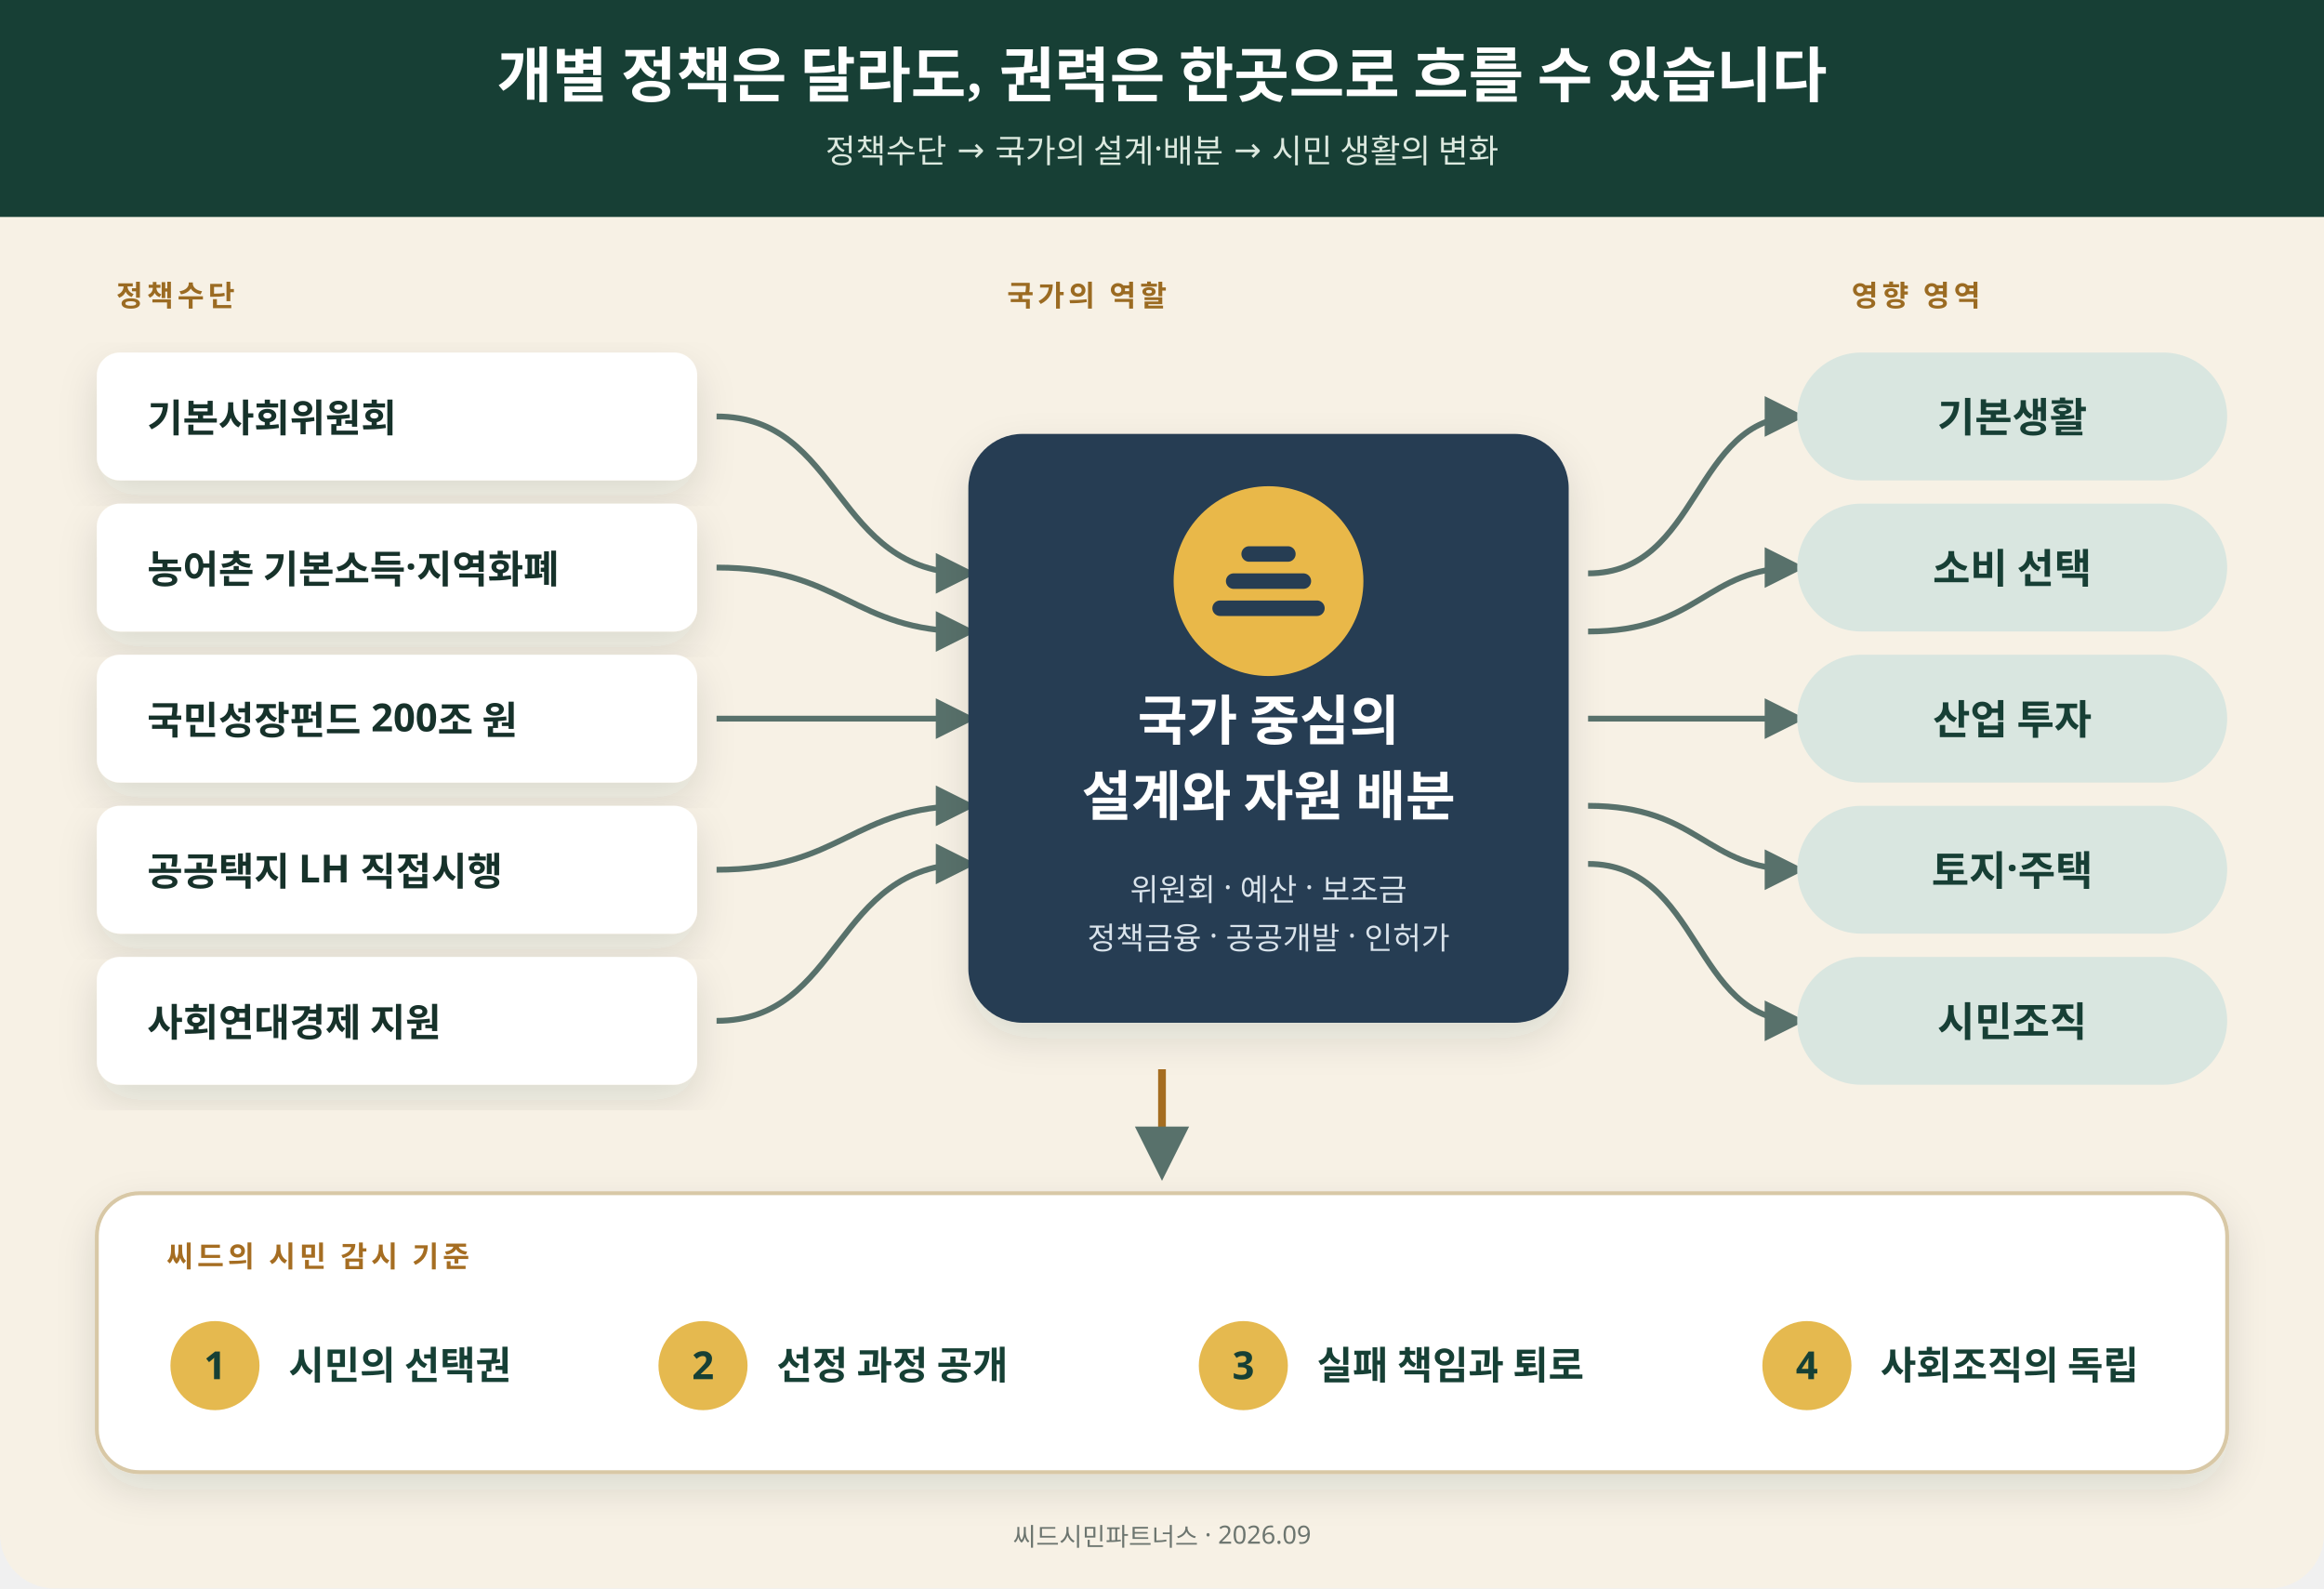
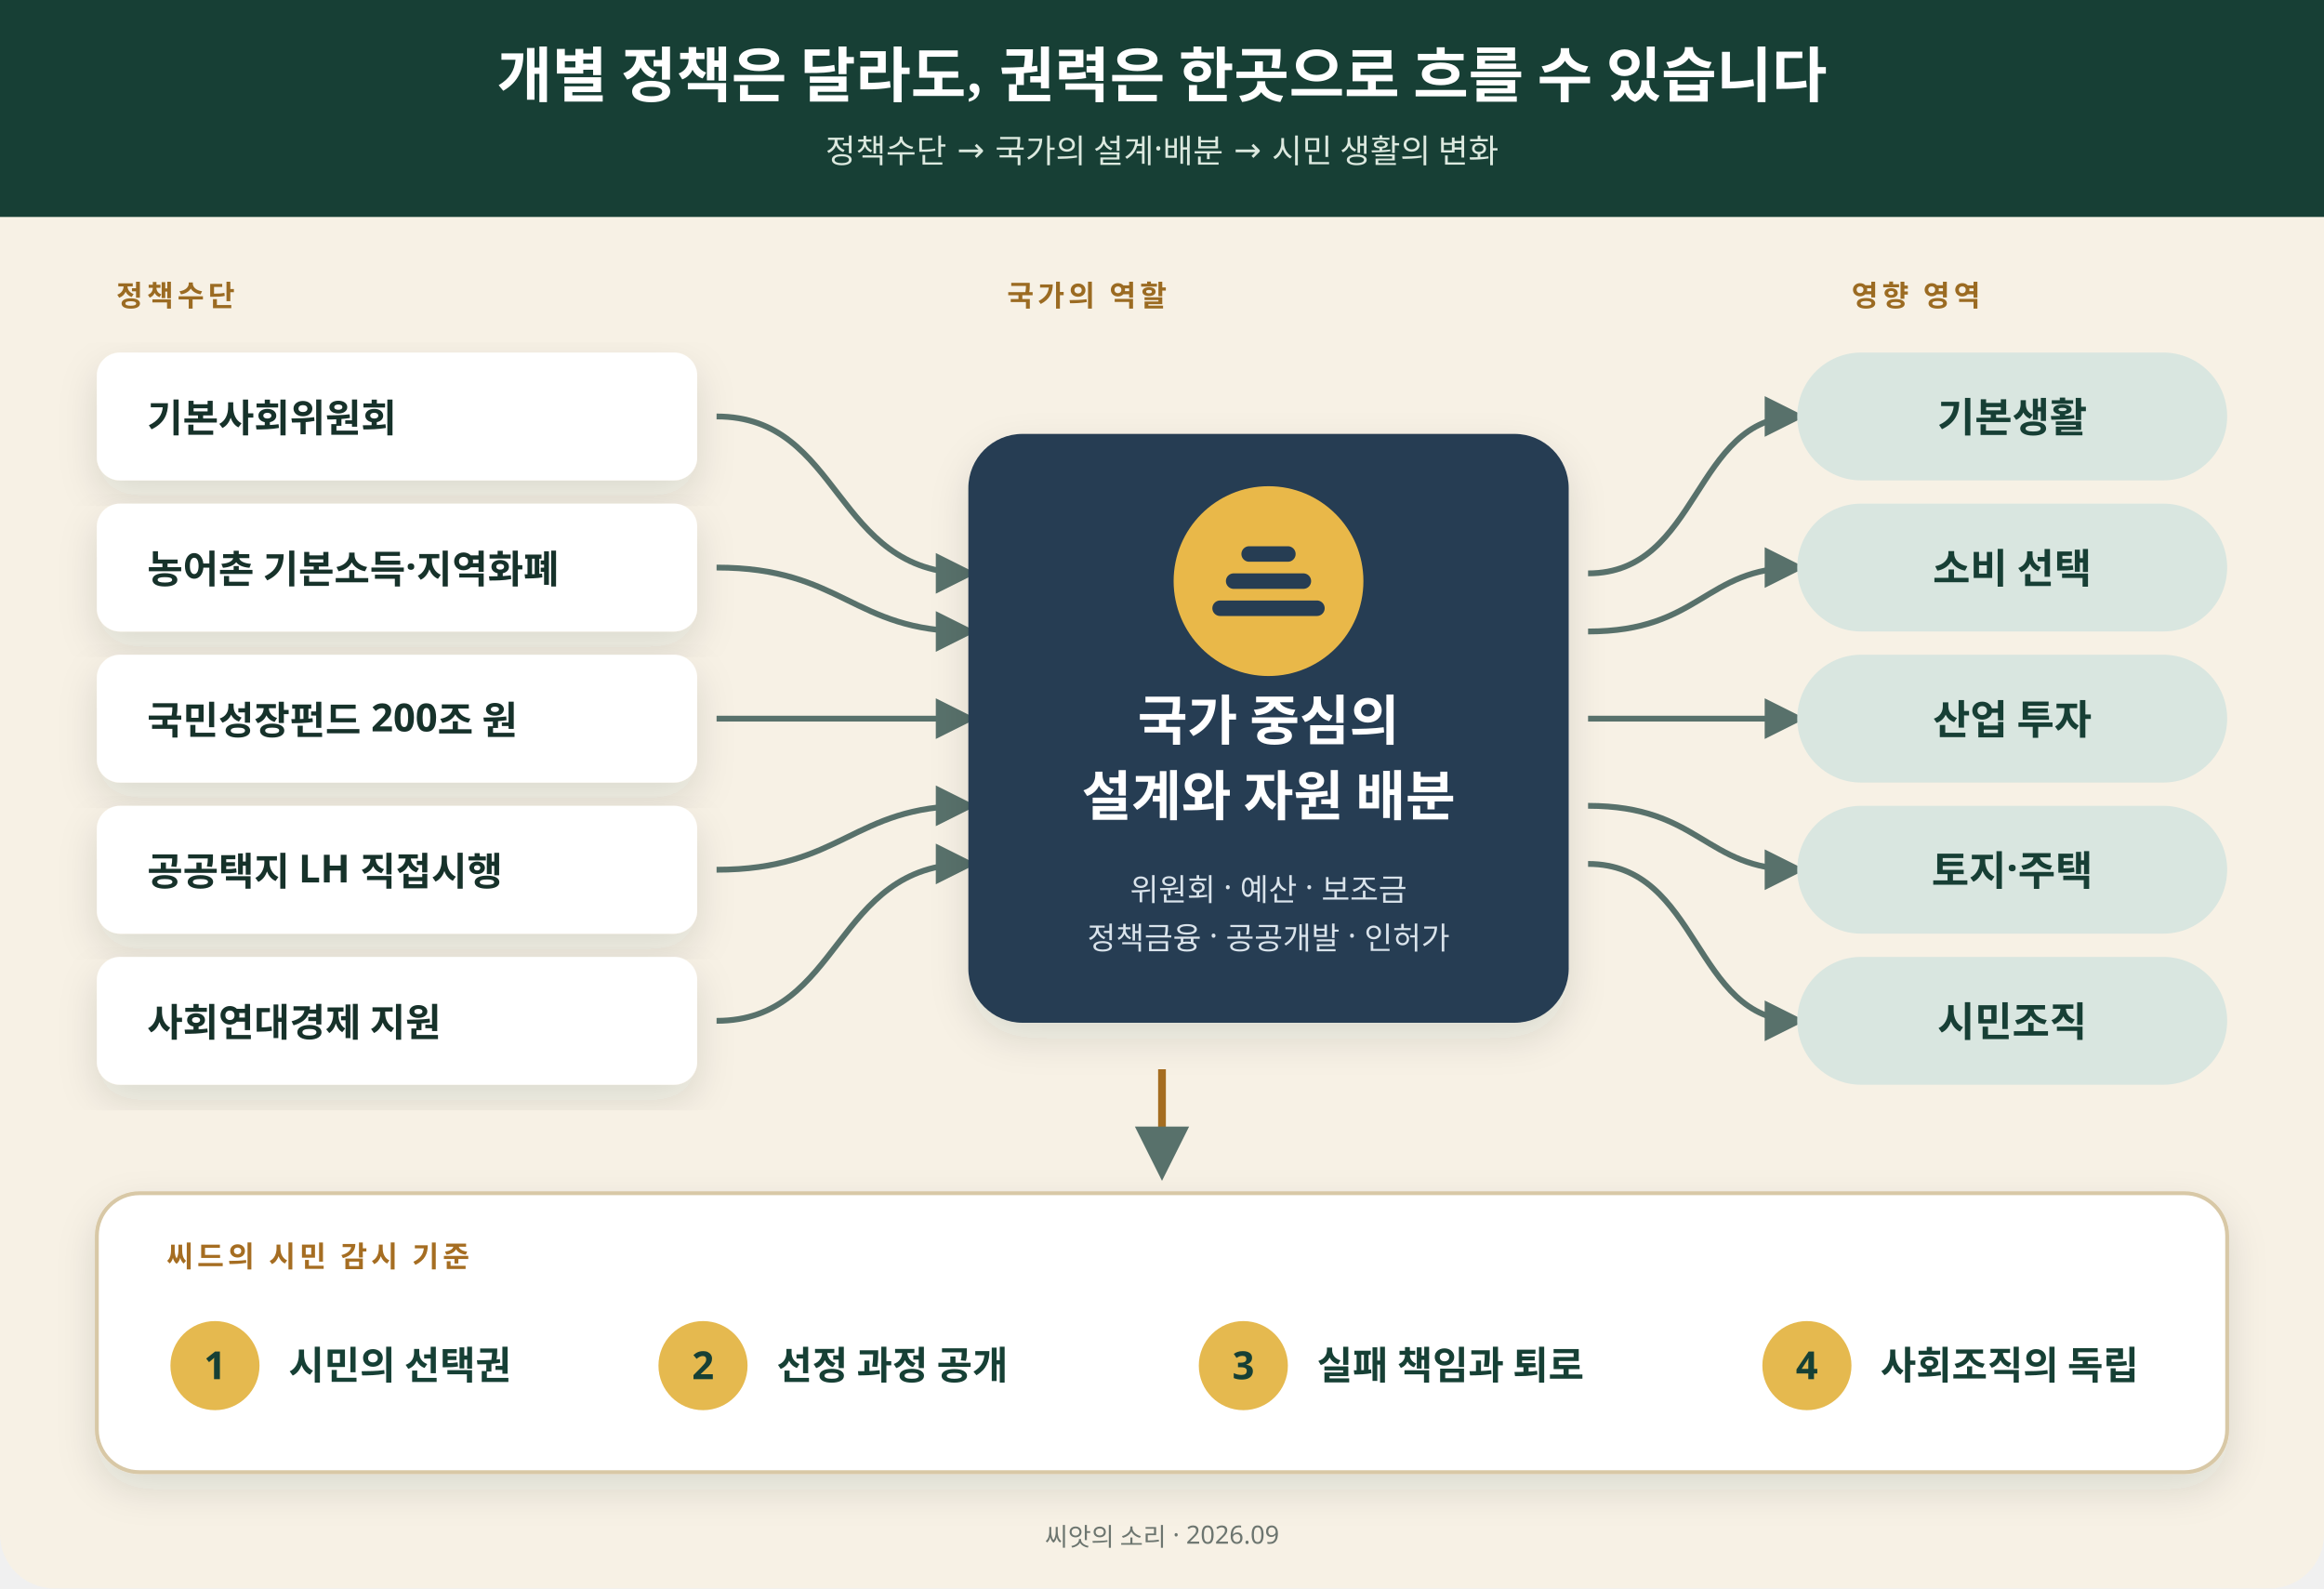
<svg xmlns="http://www.w3.org/2000/svg" viewBox="0 0 1200 820" role="img" aria-labelledby="title desc">
  <defs>
    <filter id="shadow" x="-20%" y="-20%" width="140%" height="140%">
      <feDropShadow dx="0" dy="8" stdDeviation="10" flood-color="#172b36" flood-opacity=".12" />
    </filter>
    <marker id="arrow" viewBox="0 0 10 10" refX="8" refY="5" markerWidth="7" markerHeight="7" orient="auto-start-reverse">
      <path d="M0 0L10 5L0 10Z" fill="#58716b" />
    </marker>
    <style>
      .sans{font-family:"Pretendard","Noto Sans KR","Apple SD Gothic Neo",sans-serif}
      .serif{font-family:"Noto Serif KR","Nanum Myeongjo",serif}
    </style>
  </defs>
  <rect width="1200" height="820" rx="28" fill="#f7f1e5" />
  <path d="M0 0H1200V112H0Z" fill="#173f35" />
  <text x="600" y="50" text-anchor="middle" class="serif" font-size="31" font-weight="800" fill="#fff">개별 정책은 달라도, 권력은 한곳으로 흐를 수 있습니다</text>
  <text x="600" y="84" text-anchor="middle" class="sans" font-size="17" fill="#dce9df">정책수단 → 국가의 설계·배분 → 시민 생활의 변화</text>
  <text x="60" y="158" class="sans" font-size="15" font-weight="800" letter-spacing="2" fill="#9b6b22">정책수단</text>
  <text x="520" y="158" class="sans" font-size="15" font-weight="800" letter-spacing="2" fill="#9b6b22">국가의 역할</text>
  <text x="956" y="158" class="sans" font-size="15" font-weight="800" letter-spacing="2" fill="#9b6b22">영향 영역</text>
  <g class="sans" font-size="20" font-weight="750">
    <g filter="url(#shadow)">
      <rect x="50" y="182" width="310" height="66" rx="12" fill="#fff" />
      <text x="76" y="223" fill="#18302b">기본사회위원회</text>
    </g>
    <g filter="url(#shadow)">
      <rect x="50" y="260" width="310" height="66" rx="12" fill="#fff" />
      <text x="76" y="301" fill="#18302b">농어촌 기본소득·지역화폐</text>
    </g>
    <g filter="url(#shadow)">
      <rect x="50" y="338" width="310" height="66" rx="12" fill="#fff" />
      <text x="76" y="379" fill="#18302b">국민성장펀드 200조 원</text>
    </g>
    <g filter="url(#shadow)">
      <rect x="50" y="416" width="310" height="66" rx="12" fill="#fff" />
      <text x="76" y="457" fill="#18302b">공공택지 LH 직접시행</text>
    </g>
    <g filter="url(#shadow)">
      <rect x="50" y="494" width="310" height="66" rx="12" fill="#fff" />
      <text x="76" y="535" fill="#18302b">사회연대경제 지원</text>
    </g>
  </g>
  <g fill="none" stroke="#58716b" stroke-width="3" marker-end="url(#arrow)">
    <path d="M370 215C435 215 430 296 500 296" />
    <path d="M370 293C435 293 440 326 500 326" />
    <path d="M370 371H500" />
    <path d="M370 449C435 449 440 416 500 416" />
    <path d="M370 527C435 527 430 446 500 446" />
  </g>
  <g filter="url(#shadow)">
    <rect x="500" y="224" width="310" height="304" rx="28" fill="#263c52" />
    <circle cx="655" cy="300" r="49" fill="#e9b84a" />
    <path d="M630 314h50M637 300h36M645 286h20" stroke="#263c52" stroke-width="8" stroke-linecap="round" />
    <text x="655" y="382" text-anchor="middle" class="serif" font-size="28" font-weight="800" fill="#fff">국가 중심의</text>
    <text x="655" y="421" text-anchor="middle" class="serif" font-size="28" font-weight="800" fill="#fff">설계와 자원 배분</text>
    <text x="655" y="465" text-anchor="middle" class="sans" font-size="16" fill="#d9e3eb">위원회 · 예산 · 보조금</text>
    <text x="655" y="490" text-anchor="middle" class="sans" font-size="16" fill="#d9e3eb">정책금융 · 공공개발 · 인허가</text>
  </g>
  <g fill="none" stroke="#58716b" stroke-width="3" marker-end="url(#arrow)">
    <path d="M820 296C878 296 874 215 928 215" />
    <path d="M820 326C878 326 880 293 928 293" />
    <path d="M820 371H928" />
    <path d="M820 416C878 416 880 449 928 449" />
    <path d="M820 446C878 446 874 527 928 527" />
  </g>
  <g class="sans" font-size="21" font-weight="800">
    <g>
      <rect x="928" y="182" width="222" height="66" rx="33" fill="#d9e6e0" />
      <text x="1039" y="223" text-anchor="middle" fill="#173f35">기본생활</text>
    </g>
    <g>
      <rect x="928" y="260" width="222" height="66" rx="33" fill="#d9e6e0" />
      <text x="1039" y="301" text-anchor="middle" fill="#173f35">소비 선택</text>
    </g>
    <g>
      <rect x="928" y="338" width="222" height="66" rx="33" fill="#d9e6e0" />
      <text x="1039" y="379" text-anchor="middle" fill="#173f35">산업 투자</text>
    </g>
    <g>
      <rect x="928" y="416" width="222" height="66" rx="33" fill="#d9e6e0" />
      <text x="1039" y="457" text-anchor="middle" fill="#173f35">토지·주택</text>
    </g>
    <g>
      <rect x="928" y="494" width="222" height="66" rx="33" fill="#d9e6e0" />
      <text x="1039" y="535" text-anchor="middle" fill="#173f35">시민조직</text>
    </g>
  </g>
  <path d="M600 552V604" stroke="#a56d20" stroke-width="4" marker-end="url(#arrow)" />
  <g filter="url(#shadow)">
    <rect x="50" y="616" width="1100" height="144" rx="22" fill="#fff" stroke="#d8c8a6" stroke-width="2" />
    <text x="86" y="654" class="sans" font-size="15" font-weight="900" letter-spacing="2" fill="#a56d20">씨드의 시민 감시 기준</text>
    <g class="sans" font-size="20" font-weight="800" fill="#173f35">
      <circle cx="111" cy="705" r="23" fill="#e5b94f" />
      <text x="111" y="712" text-anchor="middle">1</text>
      <text x="149" y="712">시민의 선택권</text>
      <circle cx="363" cy="705" r="23" fill="#e5b94f" />
      <text x="363" y="712" text-anchor="middle">2</text>
      <text x="401" y="712">선정 과정 공개</text>
      <circle cx="642" cy="705" r="23" fill="#e5b94f" />
      <text x="642" y="712" text-anchor="middle">3</text>
      <text x="680" y="712">실패 책임과 퇴로</text>
      <circle cx="933" cy="705" r="23" fill="#e5b94f" />
      <text x="933" y="712" text-anchor="middle">4</text>
      <text x="971" y="712">사회조직의 독립</text>
    </g>
  </g>
-   <text x="600" y="798" text-anchor="middle" class="sans" font-size="13" fill="#6c756f">씨드시민파트너스 · 2026.09</text>
+   <text x="600" y="798" text-anchor="middle" class="sans" font-size="13" fill="#6c756f">씨앗의 소리 · 2026.09</text>
</svg>
